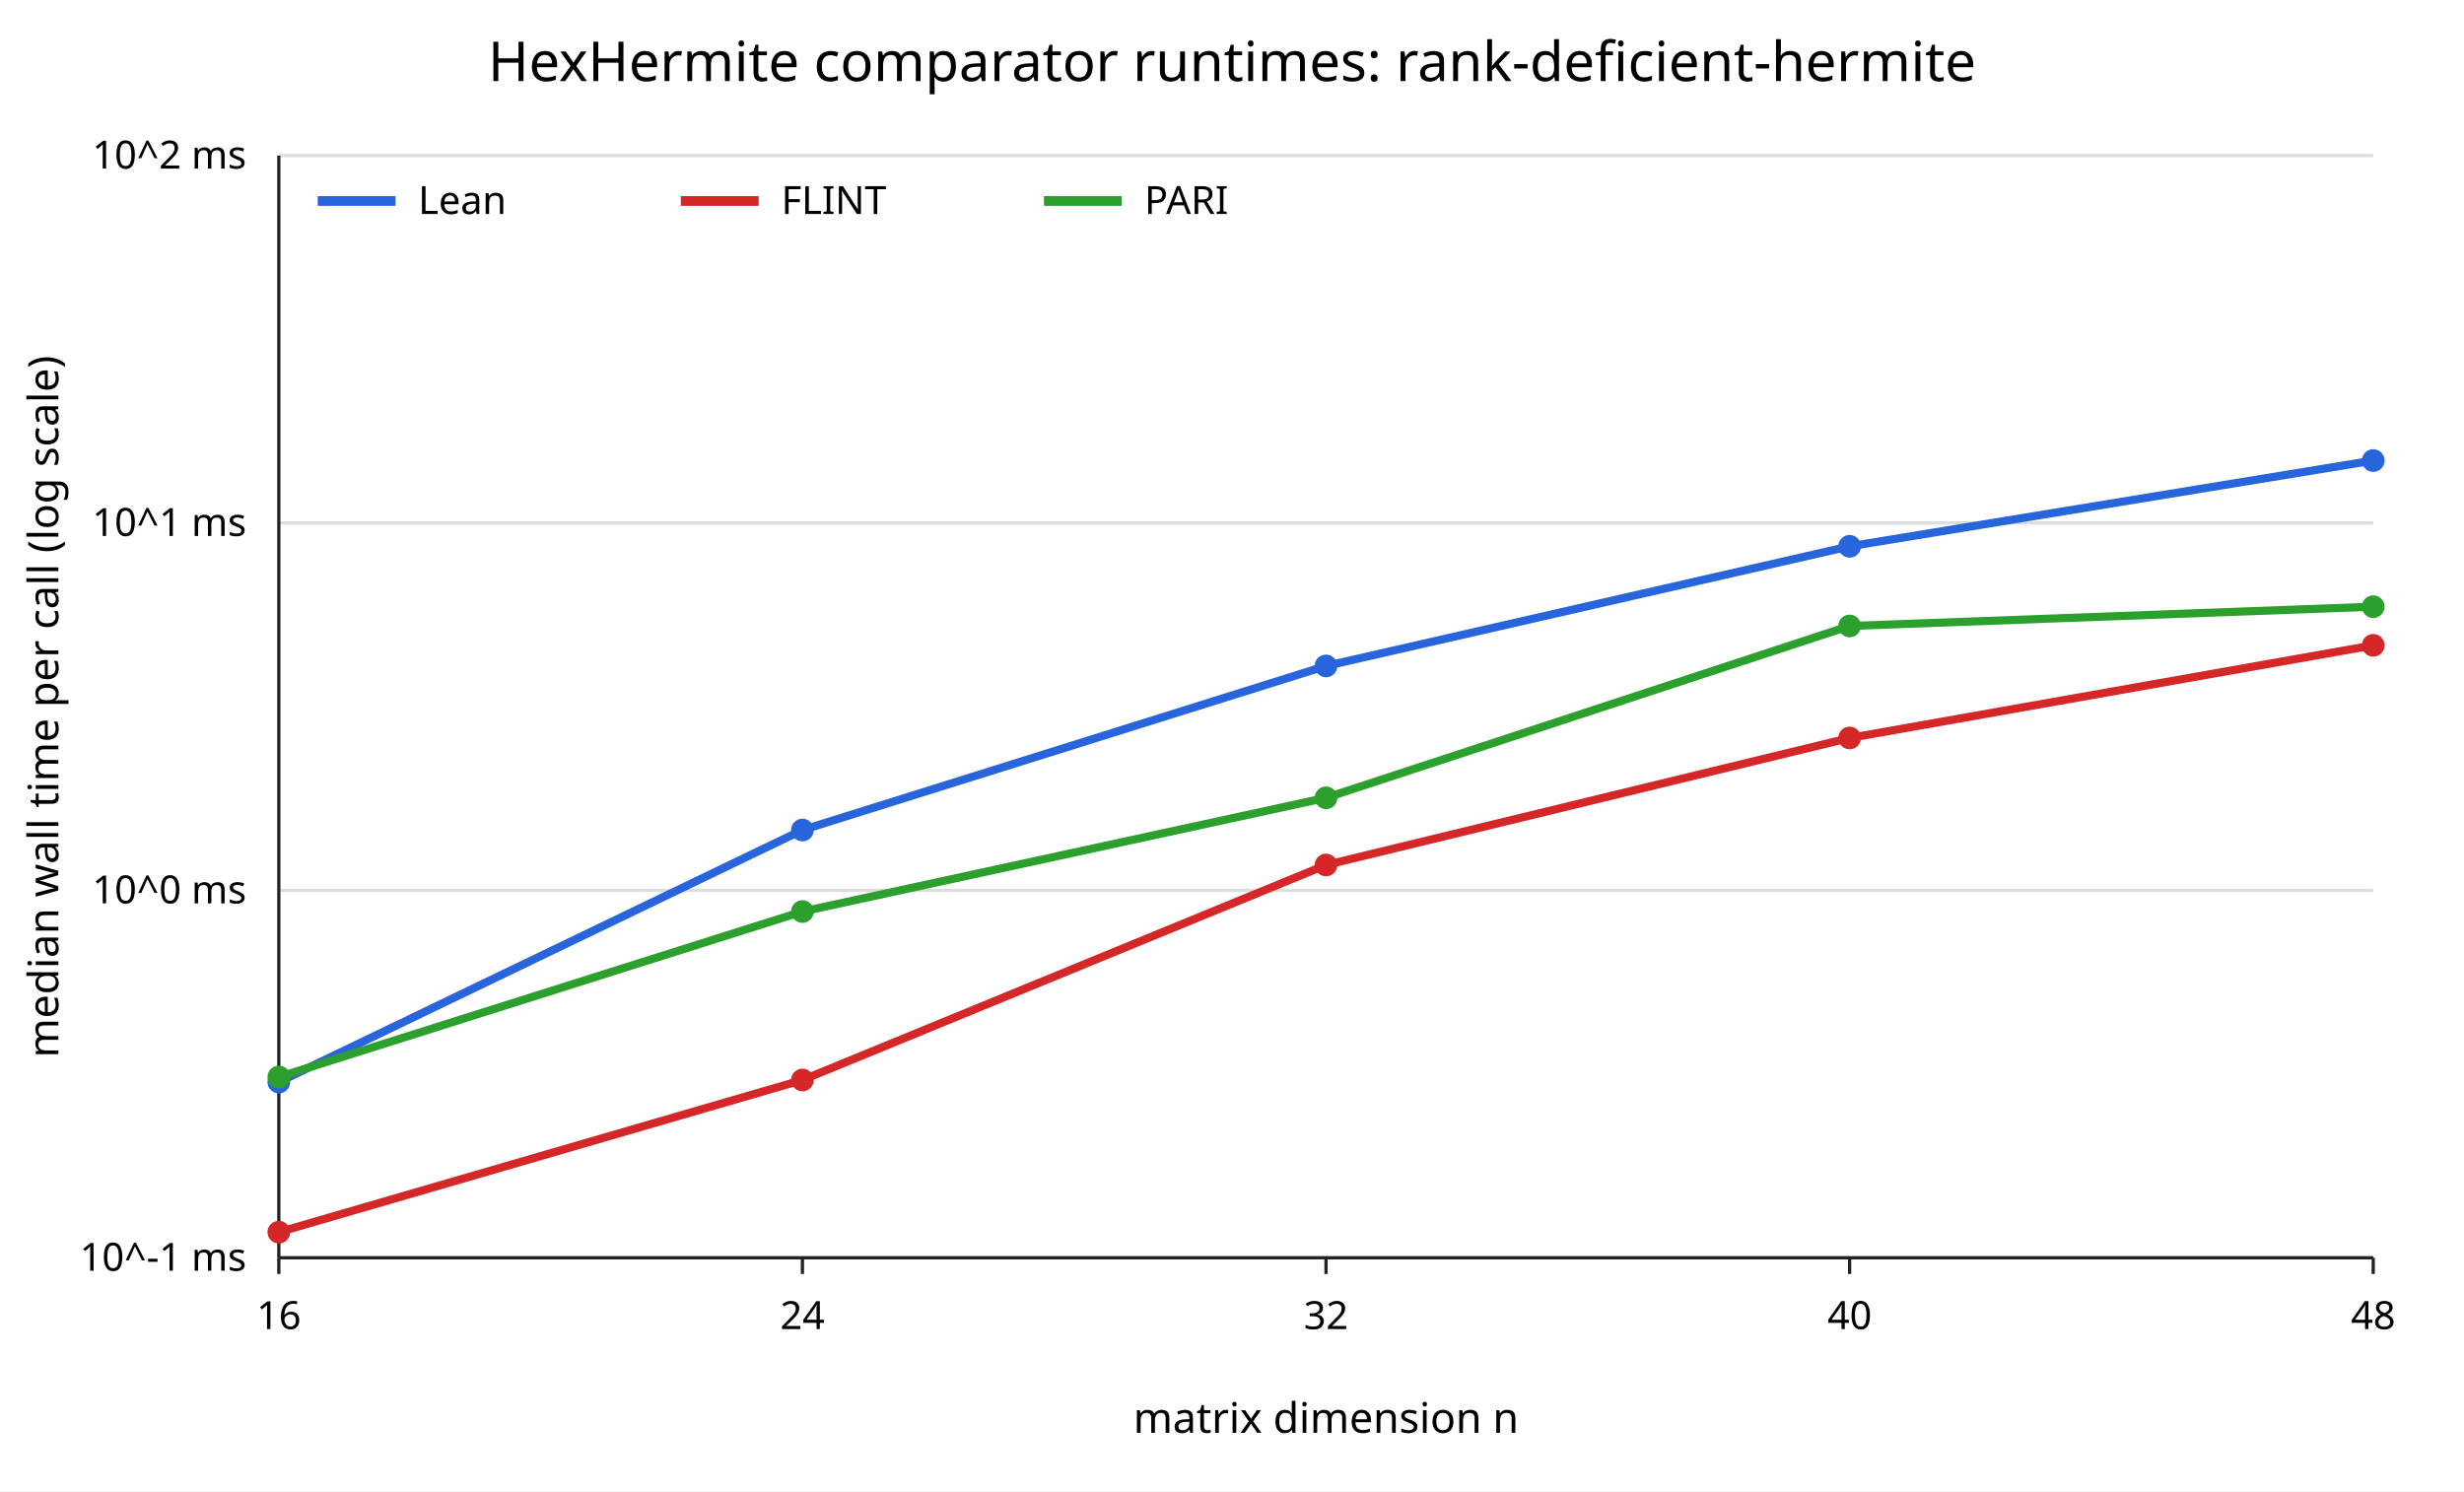
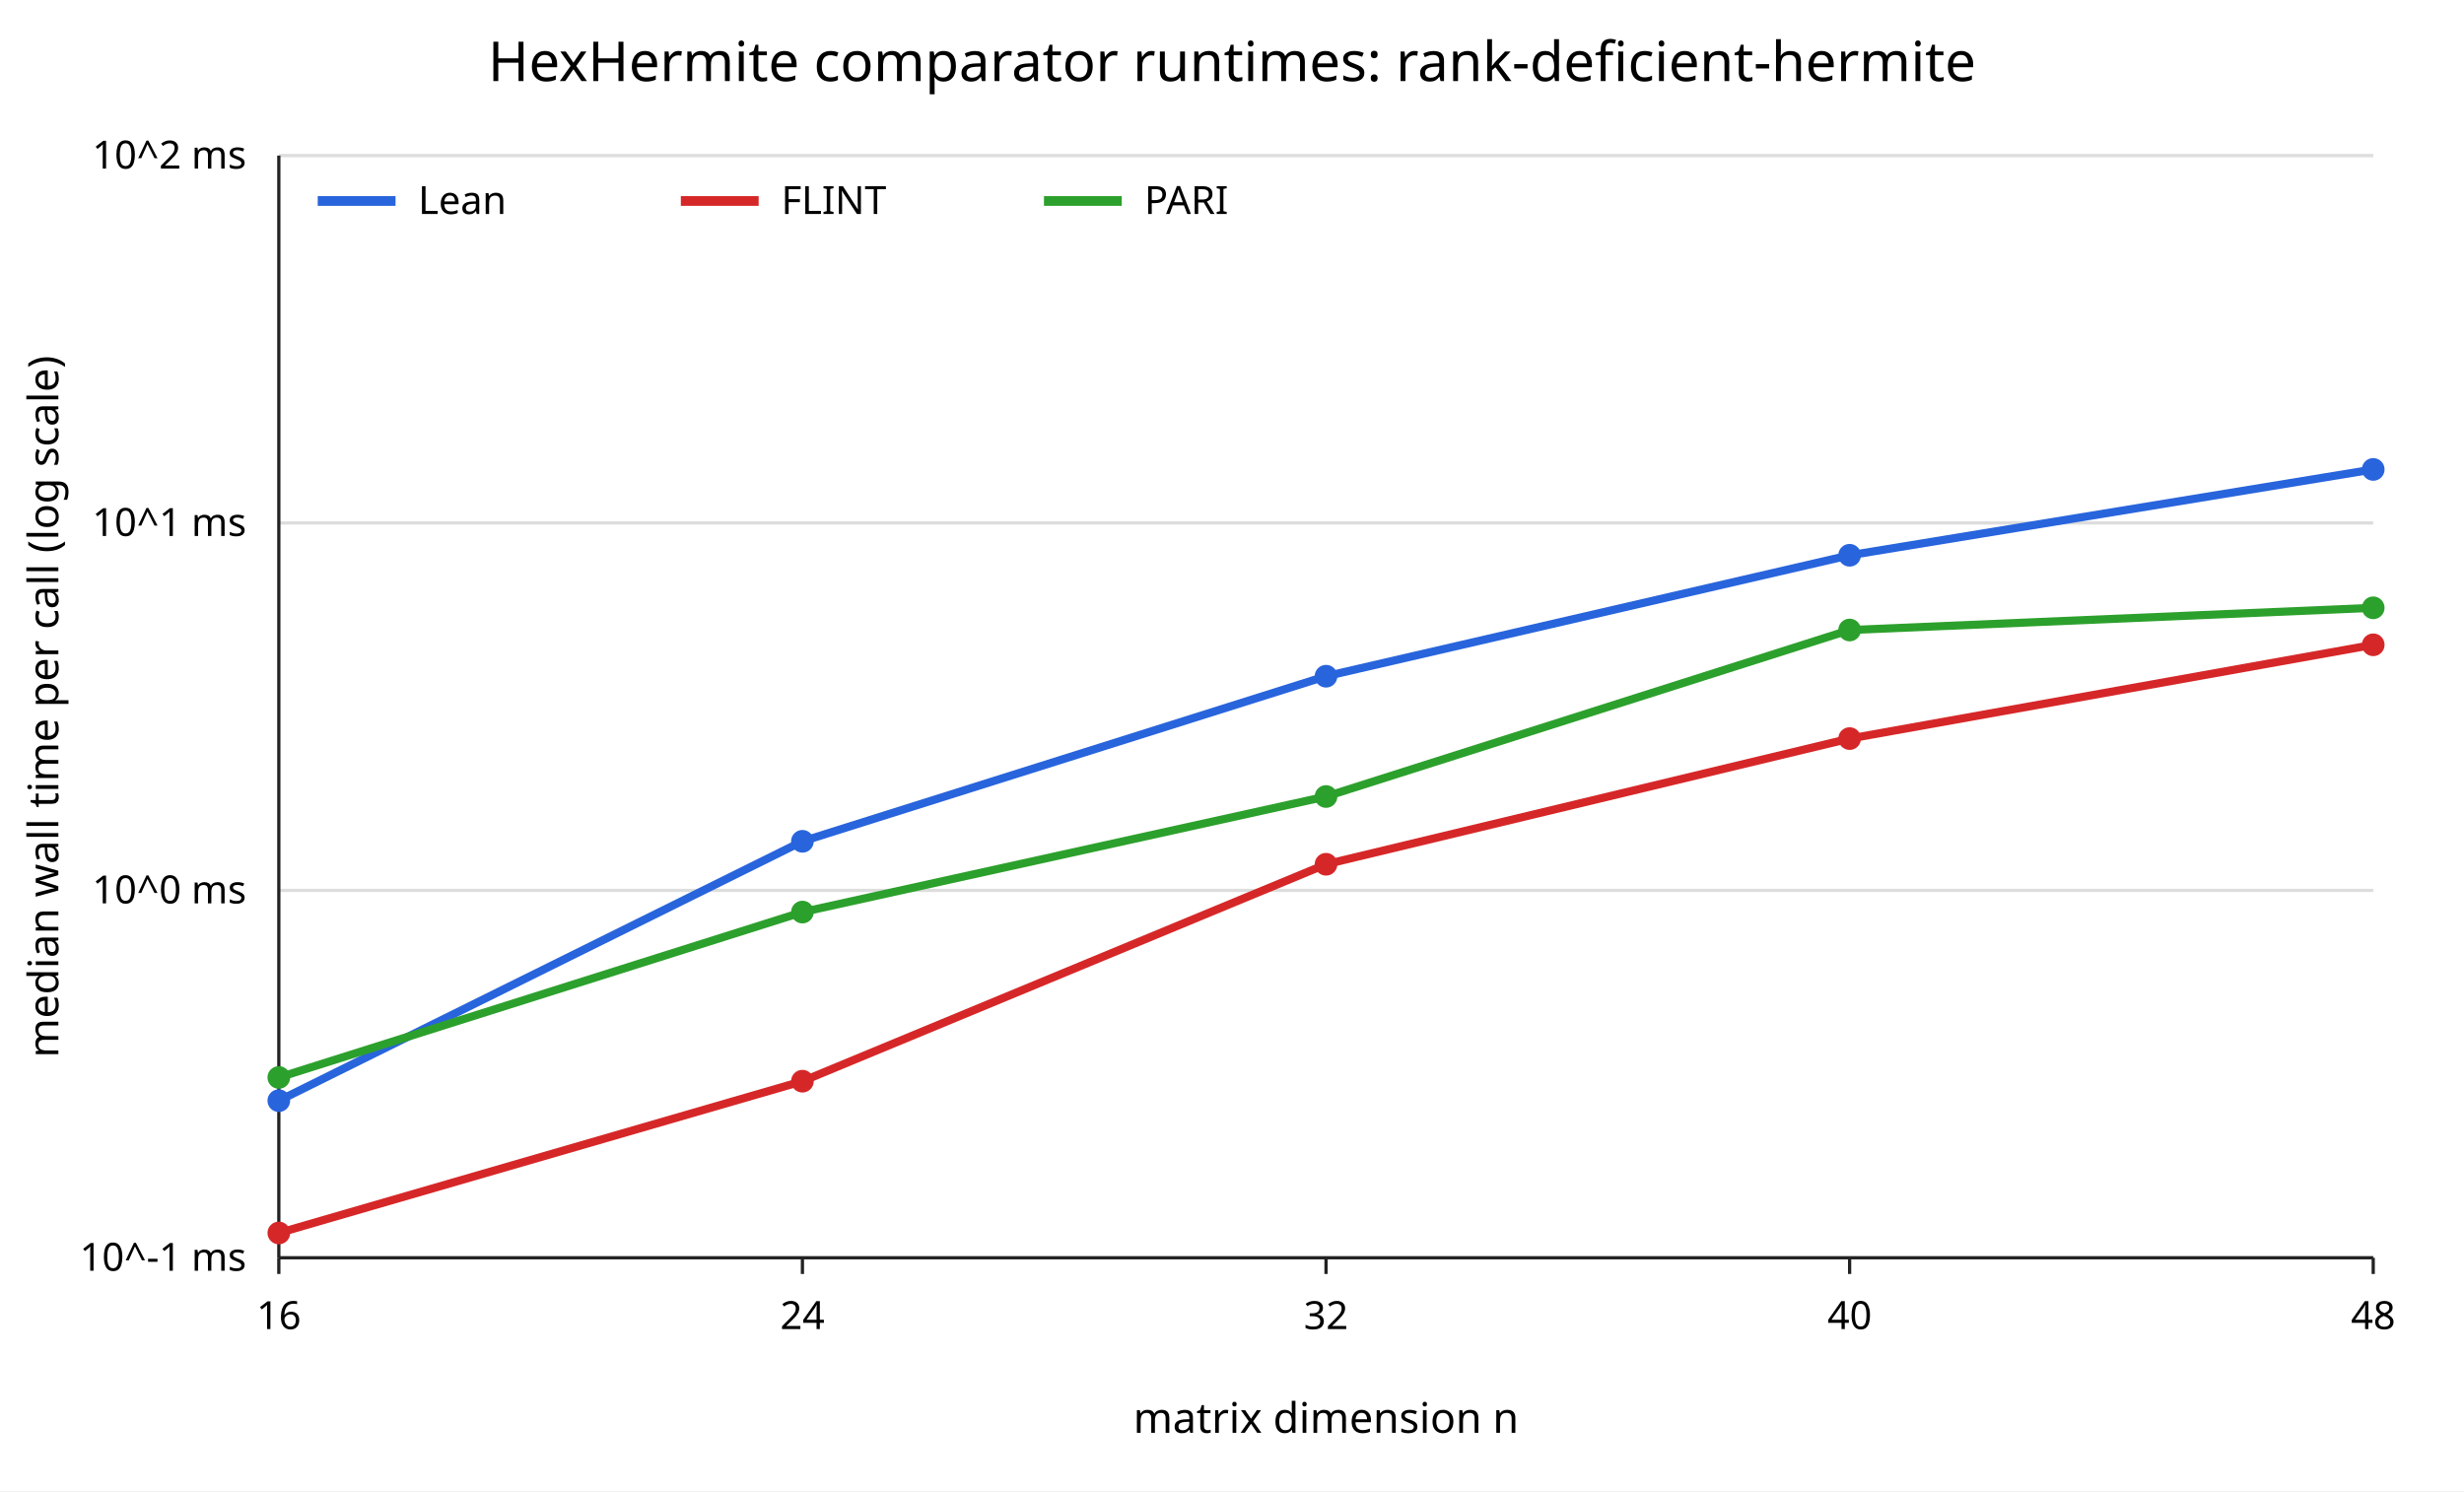
<svg xmlns="http://www.w3.org/2000/svg" width="760" height="460" viewBox="0 0 760 460">
  <rect width="100%" height="100%" fill="white" />
  <text x="380.0" y="25" text-anchor="middle" font-family="sans-serif" font-size="17">HexHermite comparator runtimes: rank-deficient-hermite</text>
  <line x1="86" y1="388.00" x2="732" y2="388.00" stroke="#dddddd" />
  <text x="76" y="392.00" text-anchor="end" font-family="sans-serif" font-size="12">10^-1 ms</text>
  <line x1="86" y1="274.67" x2="732" y2="274.67" stroke="#dddddd" />
  <text x="76" y="278.67" text-anchor="end" font-family="sans-serif" font-size="12">10^0 ms</text>
  <line x1="86" y1="161.33" x2="732" y2="161.33" stroke="#dddddd" />
  <text x="76" y="165.33" text-anchor="end" font-family="sans-serif" font-size="12">10^1 ms</text>
  <line x1="86" y1="48.00" x2="732" y2="48.00" stroke="#dddddd" />
  <text x="76" y="52.00" text-anchor="end" font-family="sans-serif" font-size="12">10^2 ms</text>
  <line x1="86" y1="48" x2="86" y2="388" stroke="#222" />
  <line x1="86" y1="388" x2="732" y2="388" stroke="#222" />
  <line x1="86.00" y1="388" x2="86.00" y2="393" stroke="#222" />
  <text x="86.00" y="410" text-anchor="middle" font-family="sans-serif" font-size="12">16</text>
  <line x1="247.50" y1="388" x2="247.50" y2="393" stroke="#222" />
  <text x="247.50" y="410" text-anchor="middle" font-family="sans-serif" font-size="12">24</text>
  <line x1="409.00" y1="388" x2="409.00" y2="393" stroke="#222" />
  <text x="409.00" y="410" text-anchor="middle" font-family="sans-serif" font-size="12">32</text>
  <line x1="570.50" y1="388" x2="570.50" y2="393" stroke="#222" />
  <text x="570.50" y="410" text-anchor="middle" font-family="sans-serif" font-size="12">40</text>
  <line x1="732.00" y1="388" x2="732.00" y2="393" stroke="#222" />
  <text x="732.00" y="410" text-anchor="middle" font-family="sans-serif" font-size="12">48</text>
  <text x="409.0" y="442" text-anchor="middle" font-family="sans-serif" font-size="13">matrix dimension n</text>
  <text x="18" y="218.0" text-anchor="middle" transform="rotate(-90 18 218.0)" font-family="sans-serif" font-size="13">median wall time per call (log scale)</text>
-   <polyline points="86.00,333.79 247.50,256.05 409.00,205.43 570.50,168.53 732.00,142.07" fill="none" stroke="#2864dc" stroke-width="2.5" />
-   <circle cx="86.00" cy="333.79" r="3.5" fill="#2864dc" />
-   <circle cx="247.50" cy="256.05" r="3.5" fill="#2864dc" />
-   <circle cx="409.00" cy="205.43" r="3.5" fill="#2864dc" />
-   <circle cx="570.50" cy="168.53" r="3.5" fill="#2864dc" />
-   <circle cx="732.00" cy="142.07" r="3.5" fill="#2864dc" />
-   <polyline points="86.00,380.10 247.50,333.16 409.00,266.83 570.50,227.65 732.00,199.07" fill="none" stroke="#d62728" stroke-width="2.5" />
-   <circle cx="86.00" cy="380.10" r="3.5" fill="#d62728" />
-   <circle cx="247.50" cy="333.16" r="3.5" fill="#d62728" />
-   <circle cx="409.00" cy="266.83" r="3.5" fill="#d62728" />
-   <circle cx="570.50" cy="227.65" r="3.5" fill="#d62728" />
-   <circle cx="732.00" cy="199.07" r="3.5" fill="#d62728" />
-   <polyline points="86.00,332.23 247.50,281.19 409.00,246.11 570.50,193.10 732.00,187.15" fill="none" stroke="#2ca02c" stroke-width="2.5" />
-   <circle cx="86.00" cy="332.23" r="3.5" fill="#2ca02c" />
-   <circle cx="247.50" cy="281.19" r="3.5" fill="#2ca02c" />
-   <circle cx="409.00" cy="246.11" r="3.5" fill="#2ca02c" />
-   <circle cx="570.50" cy="193.10" r="3.5" fill="#2ca02c" />
-   <circle cx="732.00" cy="187.15" r="3.5" fill="#2ca02c" />
+   <polyline points="86.00,339.54 247.50,259.53 409.00,208.60 570.50,171.29 732.00,144.81" fill="none" stroke="#2864dc" stroke-width="2.5" />
+   <circle cx="86.00" cy="339.54" r="3.5" fill="#2864dc" />
+   <circle cx="247.50" cy="259.53" r="3.5" fill="#2864dc" />
+   <circle cx="409.00" cy="208.60" r="3.5" fill="#2864dc" />
+   <circle cx="570.50" cy="171.29" r="3.5" fill="#2864dc" />
+   <circle cx="732.00" cy="144.81" r="3.5" fill="#2864dc" />
+   <polyline points="86.00,380.35 247.50,333.53 409.00,266.61 570.50,227.84 732.00,198.91" fill="none" stroke="#d62728" stroke-width="2.5" />
+   <circle cx="86.00" cy="380.35" r="3.5" fill="#d62728" />
+   <circle cx="247.50" cy="333.53" r="3.5" fill="#d62728" />
+   <circle cx="409.00" cy="266.61" r="3.5" fill="#d62728" />
+   <circle cx="570.50" cy="227.84" r="3.5" fill="#d62728" />
+   <circle cx="732.00" cy="198.91" r="3.5" fill="#d62728" />
+   <polyline points="86.00,332.38 247.50,281.36 409.00,245.71 570.50,194.35 732.00,187.50" fill="none" stroke="#2ca02c" stroke-width="2.5" />
+   <circle cx="86.00" cy="332.38" r="3.5" fill="#2ca02c" />
+   <circle cx="247.50" cy="281.36" r="3.5" fill="#2ca02c" />
+   <circle cx="409.00" cy="245.71" r="3.5" fill="#2ca02c" />
+   <circle cx="570.50" cy="194.35" r="3.5" fill="#2ca02c" />
+   <circle cx="732.00" cy="187.50" r="3.5" fill="#2ca02c" />
  <line x1="98" y1="62" x2="122" y2="62" stroke="#2864dc" stroke-width="3" />
  <text x="129" y="66" font-family="sans-serif" font-size="12">Lean</text>
  <line x1="210" y1="62" x2="234" y2="62" stroke="#d62728" stroke-width="3" />
  <text x="241" y="66" font-family="sans-serif" font-size="12">FLINT</text>
  <line x1="322" y1="62" x2="346" y2="62" stroke="#2ca02c" stroke-width="3" />
  <text x="353" y="66" font-family="sans-serif" font-size="12">PARI</text>
</svg>
